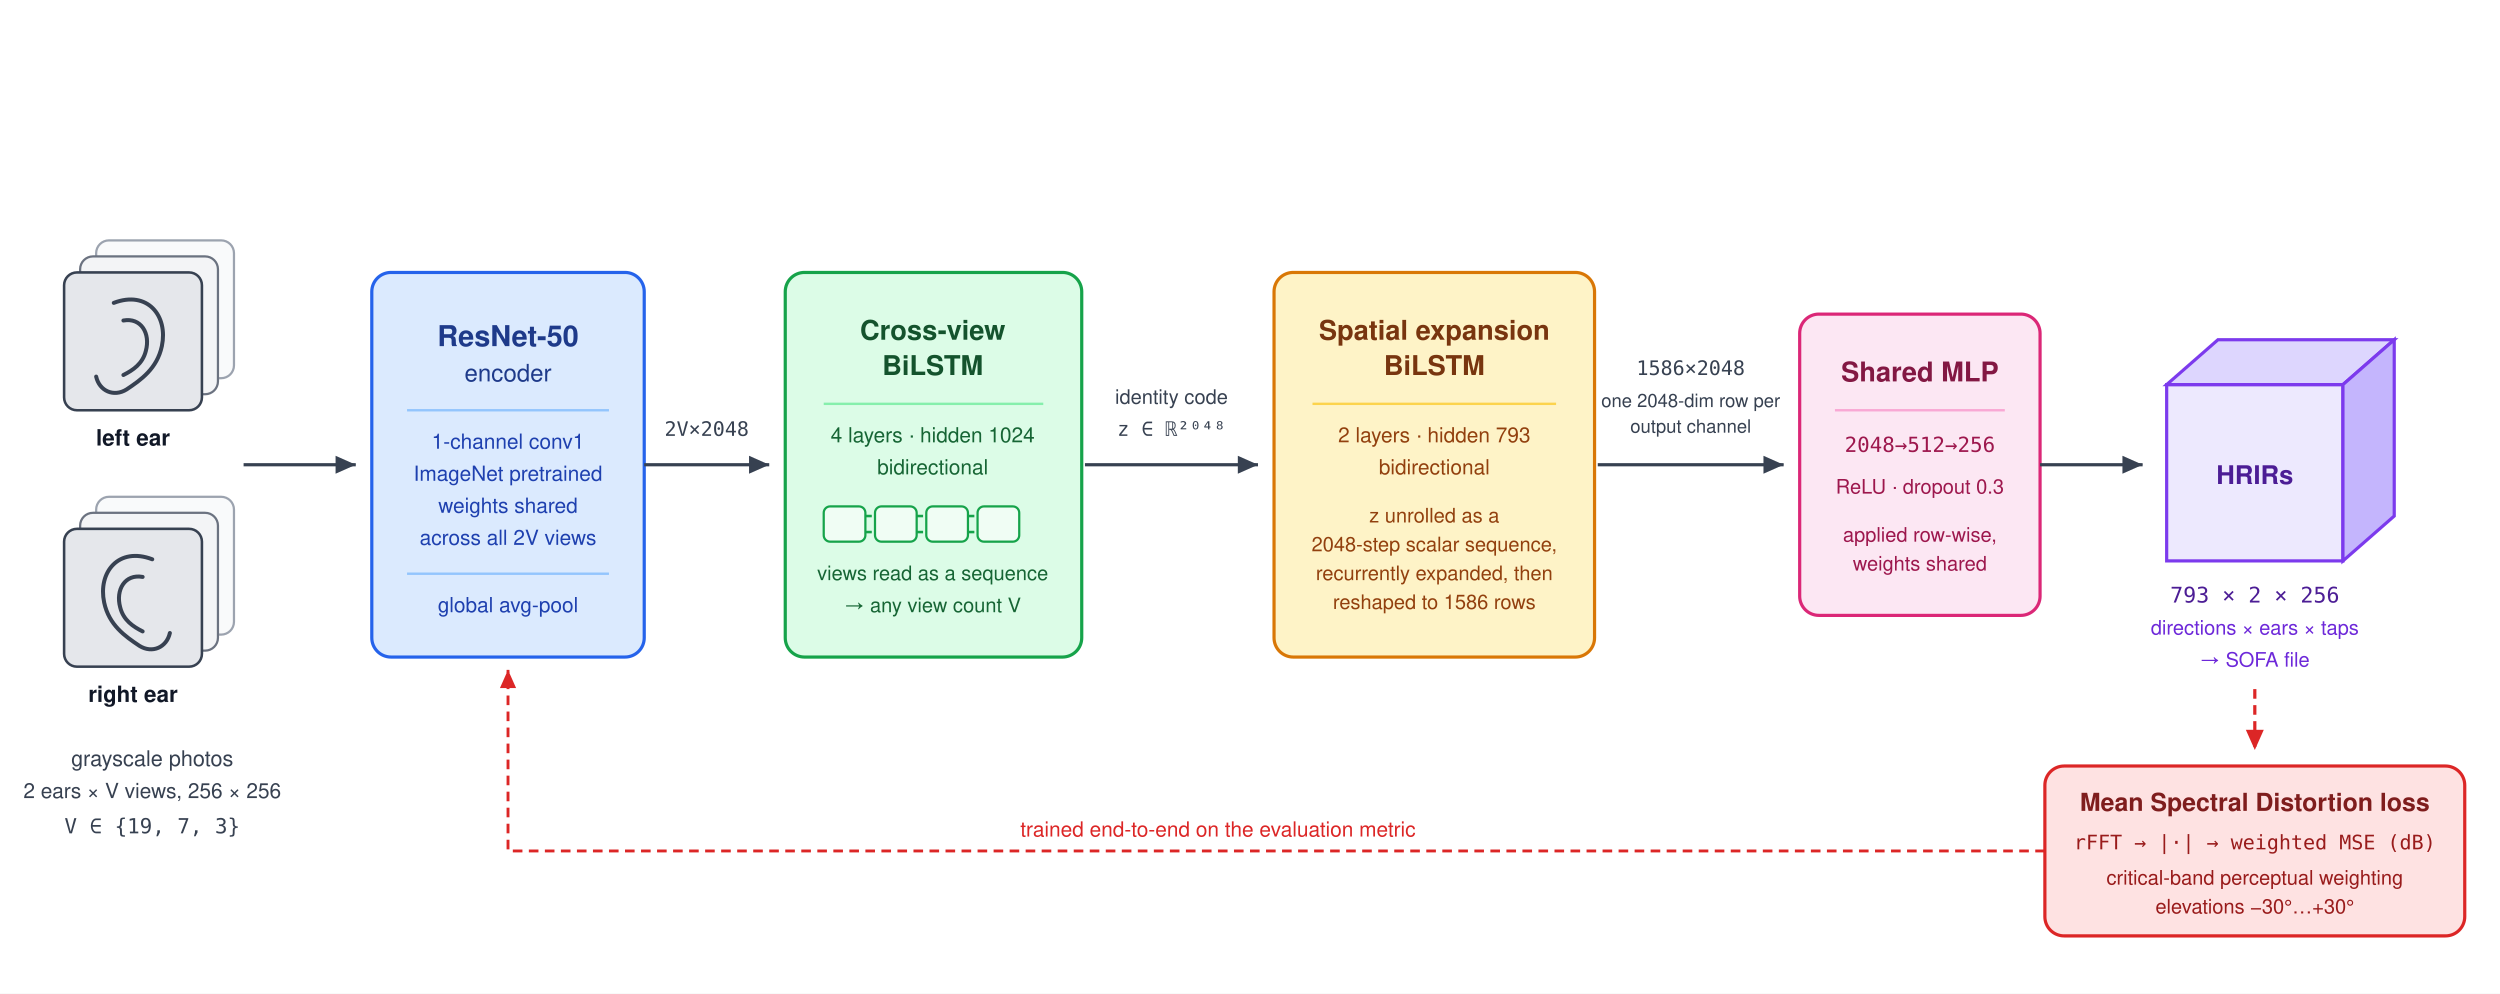
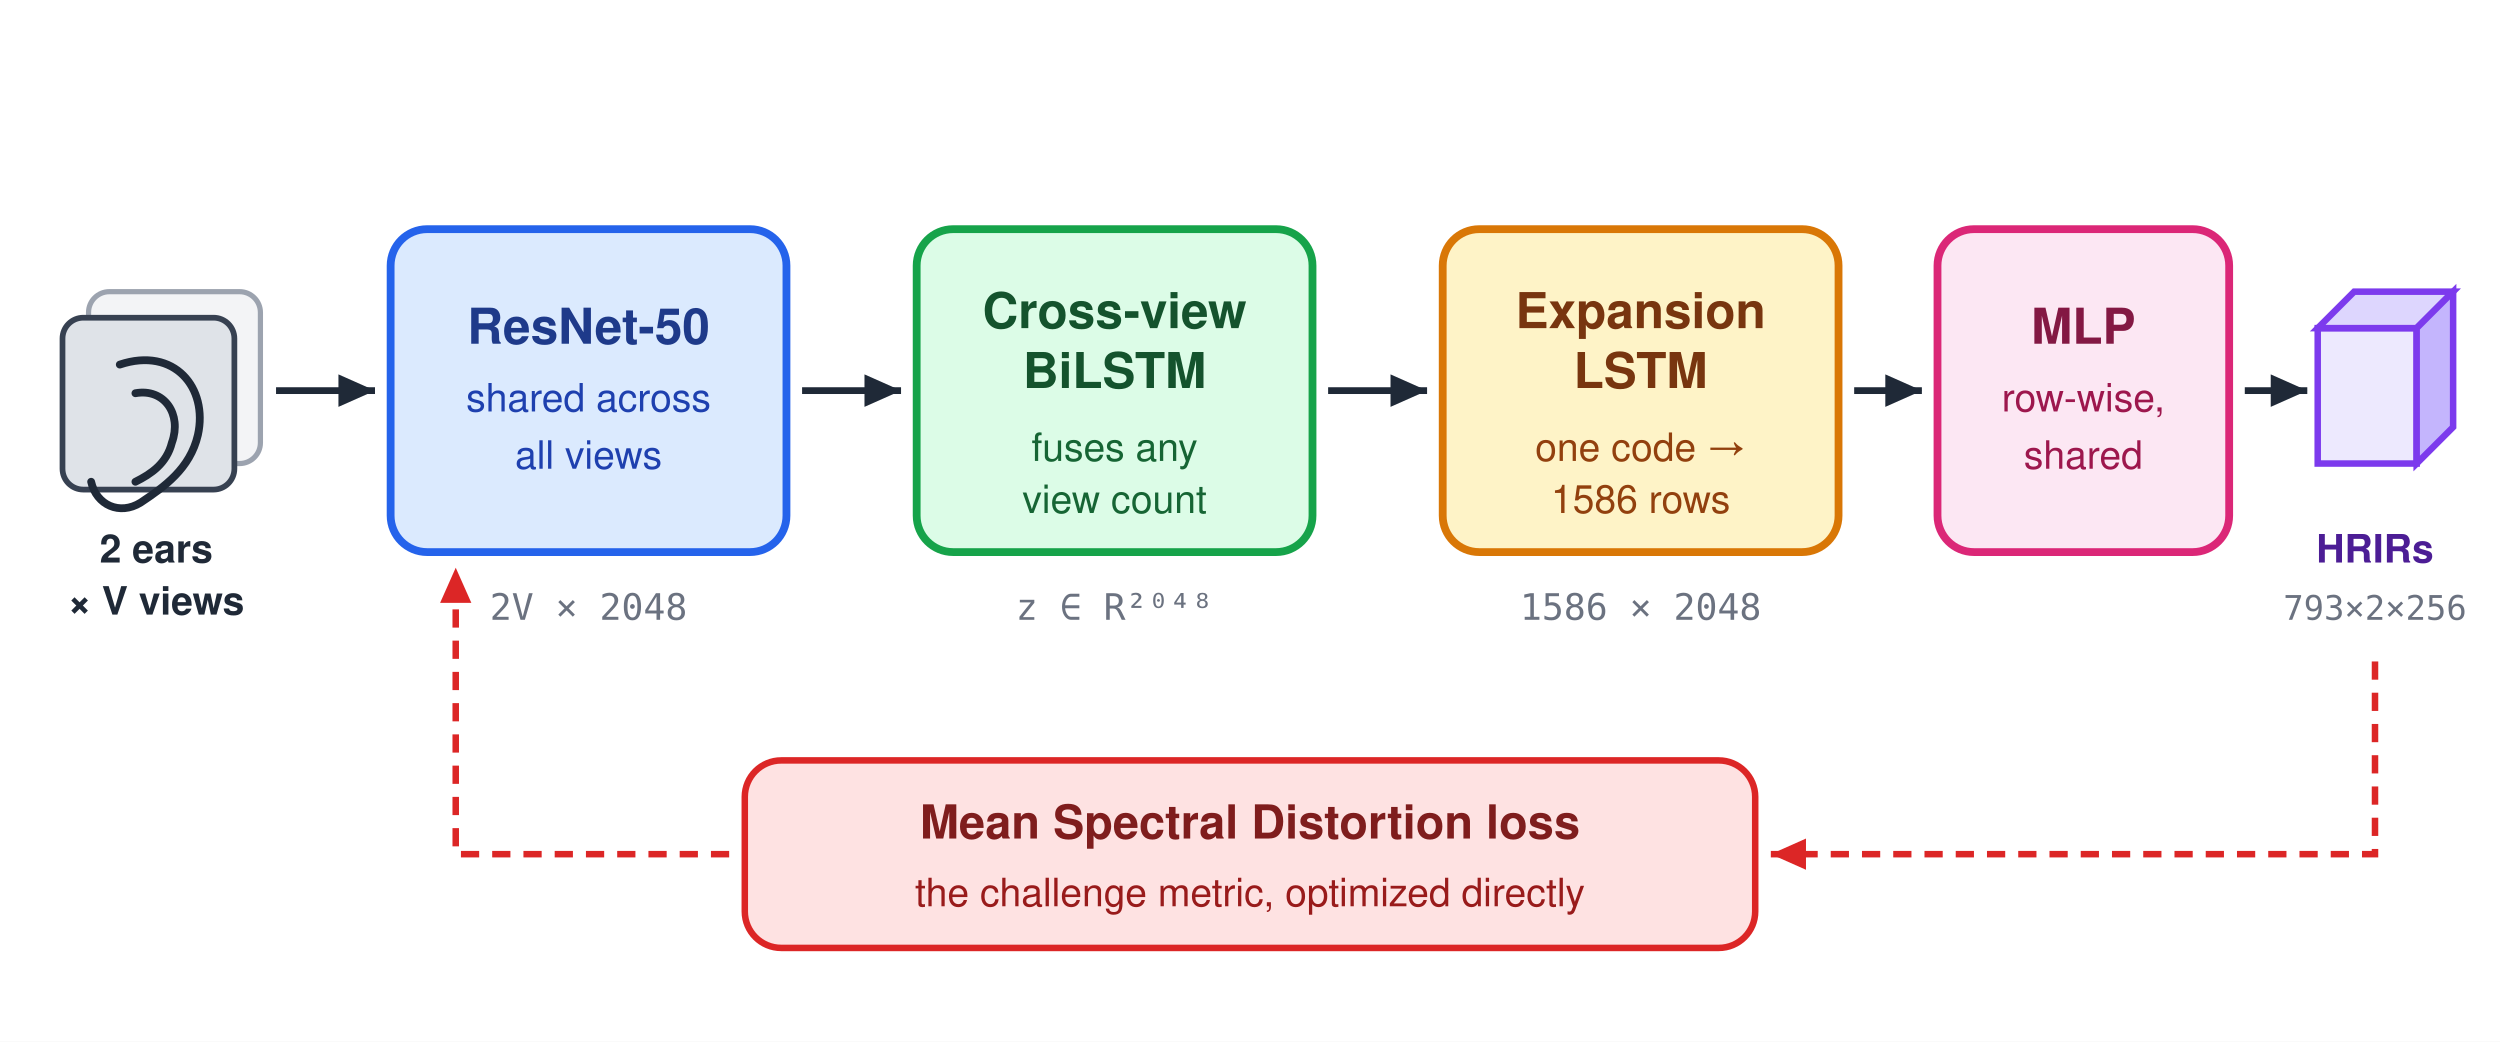
- <svg xmlns="http://www.w3.org/2000/svg" viewBox="0 0 1560 620" font-family="Helvetica, Arial, sans-serif">
+ <svg xmlns="http://www.w3.org/2000/svg" viewBox="0 0 960 400" font-family="-apple-system, BlinkMacSystemFont, Segoe UI, Helvetica, Arial, sans-serif" role="img" aria-label="Architecture: shared ResNet-50 encodes each view, a BiLSTM fuses them into one identity code, an expansion LSTM and shared MLP decode the full HRIR tensor, trained on the Mean Spectral Distortion metric.">
  <defs>
-     <marker id="arr" viewBox="0 0 10 10" refX="9" refY="5" markerWidth="7" markerHeight="7" orient="auto-start-reverse">
-       <path d="M 0 1 L 9 5 L 0 9 z" fill="#374151" />
+     <marker id="a2" viewBox="0 0 10 10" refX="9" refY="5" markerWidth="6" markerHeight="6" orient="auto-start-reverse">
+       <path d="M0 1 L9 5 L0 9 z" fill="#1F2937" />
    </marker>
-     <marker id="arrRed" viewBox="0 0 10 10" refX="9" refY="5" markerWidth="7" markerHeight="7" orient="auto-start-reverse">
-       <path d="M 0 1 L 9 5 L 0 9 z" fill="#DC2626" />
+     <marker id="a2r" viewBox="0 0 10 10" refX="9" refY="5" markerWidth="6" markerHeight="6" orient="auto-start-reverse">
+       <path d="M0 1 L9 5 L0 9 z" fill="#DC2626" />
    </marker>
  </defs>
-   <rect x="0" y="0" width="1560" height="620" fill="#ffffff" />
-   <g>
-     <rect x="60" y="150" width="86" height="86" rx="8" fill="#F9FAFB" stroke="#9CA3AF" stroke-width="1.4" />
-     <rect x="50" y="160" width="86" height="86" rx="8" fill="#F3F4F6" stroke="#6B7280" stroke-width="1.4" />
-     <rect x="40" y="170" width="86" height="86" rx="8" fill="#E5E7EB" stroke="#374151" stroke-width="1.6" />
-     <path d="M 71 189 C 92 181, 105 197, 101 216 C 98 230, 88 237, 79 243 C 71 248, 62 244, 60 235 M 77 200 C 88 198, 94 208, 91 219 C 89 227, 83 231, 77 234" fill="none" stroke="#374151" stroke-width="2.5" stroke-linecap="round" />
-     <text x="83" y="278" font-size="14" fill="#111827" text-anchor="middle" font-weight="bold">left ear</text>
-     <rect x="60" y="310" width="86" height="86" rx="8" fill="#F9FAFB" stroke="#9CA3AF" stroke-width="1.4" />
-     <rect x="50" y="320" width="86" height="86" rx="8" fill="#F3F4F6" stroke="#6B7280" stroke-width="1.4" />
-     <rect x="40" y="330" width="86" height="86" rx="8" fill="#E5E7EB" stroke="#374151" stroke-width="1.6" />
-     <path d="M 95 349 C 74 341, 61 357, 65 376 C 68 390, 78 397, 87 403 C 95 408, 104 404, 106 395 M 89 360 C 78 358, 72 368, 75 379 C 77 387, 83 391, 89 394" fill="none" stroke="#374151" stroke-width="2.5" stroke-linecap="round" />
-     <text x="83" y="438" font-size="14" fill="#111827" text-anchor="middle" font-weight="bold">right ear</text>
-     <text x="95" y="478" font-size="13.5" fill="#374151" text-anchor="middle">grayscale photos</text>
-     <text x="95" y="498" font-size="13" fill="#374151" text-anchor="middle">2 ears × V views, 256 × 256</text>
-     <text x="95" y="520" font-size="13" fill="#374151" text-anchor="middle" font-family="Menlo, Consolas, monospace">V ∈ {19, 7, 3}</text>
-   </g>
-   <line x1="152" y1="290" x2="222" y2="290" stroke="#374151" stroke-width="2" marker-end="url(#arr)" />
-   <g>
-     <rect x="232" y="170" width="170" height="240" rx="12" fill="#DBEAFE" stroke="#2563EB" stroke-width="2" />
-     <text x="317" y="216" font-size="18" fill="#1E3A8A" text-anchor="middle" font-weight="bold">ResNet-50</text>
-     <text x="317" y="238" font-size="15" fill="#1E3A8A" text-anchor="middle">encoder</text>
-     <line x1="254" y1="256" x2="380" y2="256" stroke="#93C5FD" stroke-width="1.5" />
-     <text x="317" y="280" font-size="13" fill="#1E40AF" text-anchor="middle">1-channel conv1</text>
-     <text x="317" y="300" font-size="13" fill="#1E40AF" text-anchor="middle">ImageNet pretrained</text>
-     <text x="317" y="320" font-size="13" fill="#1E40AF" text-anchor="middle">weights shared</text>
-     <text x="317" y="340" font-size="13" fill="#1E40AF" text-anchor="middle">across all 2V views</text>
-     <line x1="254" y1="358" x2="380" y2="358" stroke="#93C5FD" stroke-width="1.5" />
-     <text x="317" y="382" font-size="13" fill="#1E40AF" text-anchor="middle">global avg-pool</text>
-   </g>
-   <line x1="402" y1="290" x2="480" y2="290" stroke="#374151" stroke-width="2" marker-end="url(#arr)" />
-   <text x="441" y="272" font-size="12.5" fill="#374151" text-anchor="middle" font-family="Menlo, Consolas, monospace">2V×2048</text>
-   <g>
-     <rect x="490" y="170" width="185" height="240" rx="12" fill="#DCFCE7" stroke="#16A34A" stroke-width="2" />
-     <text x="582" y="212" font-size="17" fill="#14532D" text-anchor="middle" font-weight="bold">Cross-view</text>
-     <text x="582" y="234" font-size="17" fill="#14532D" text-anchor="middle" font-weight="bold">BiLSTM</text>
-     <line x1="514" y1="252" x2="651" y2="252" stroke="#86EFAC" stroke-width="1.5" />
-     <text x="582" y="276" font-size="13" fill="#166534" text-anchor="middle">4 layers · hidden 1024</text>
-     <text x="582" y="296" font-size="13" fill="#166534" text-anchor="middle">bidirectional</text>
-     <g stroke="#16A34A" stroke-width="1.4" fill="#F0FDF4">
-       <rect x="514" y="316" width="26" height="22" rx="4" />
-       <rect x="546" y="316" width="26" height="22" rx="4" />
-       <rect x="578" y="316" width="26" height="22" rx="4" />
-       <rect x="610" y="316" width="26" height="22" rx="4" />
-     </g>
-     <path d="M 540 322 h 4 M 572 322 h 4 M 604 322 h 4" stroke="#16A34A" stroke-width="1.6" />
-     <path d="M 540 332 h 4 M 572 332 h 4 M 604 332 h 4" stroke="#16A34A" stroke-width="1.6" />
-     <text x="582" y="362" font-size="12.5" fill="#166534" text-anchor="middle">views read as a sequence</text>
-     <text x="582" y="382" font-size="12.5" fill="#166534" text-anchor="middle">→ any view count V</text>
-   </g>
-   <line x1="677" y1="290" x2="785" y2="290" stroke="#374151" stroke-width="2" marker-end="url(#arr)" />
-   <text x="731" y="252" font-size="12.5" fill="#374151" text-anchor="middle">identity code</text>
-   <text x="731" y="272" font-size="12.5" fill="#374151" text-anchor="middle" font-family="Menlo, Consolas, monospace">z ∈ ℝ²⁰⁴⁸</text>
-   <g>
-     <rect x="795" y="170" width="200" height="240" rx="12" fill="#FEF3C7" stroke="#D97706" stroke-width="2" />
-     <text x="895" y="212" font-size="17" fill="#78350F" text-anchor="middle" font-weight="bold">Spatial expansion</text>
-     <text x="895" y="234" font-size="17" fill="#78350F" text-anchor="middle" font-weight="bold">BiLSTM</text>
-     <line x1="819" y1="252" x2="971" y2="252" stroke="#FCD34D" stroke-width="1.5" />
-     <text x="895" y="276" font-size="13" fill="#92400E" text-anchor="middle">2 layers · hidden 793</text>
-     <text x="895" y="296" font-size="13" fill="#92400E" text-anchor="middle">bidirectional</text>
-     <text x="895" y="326" font-size="12.5" fill="#92400E" text-anchor="middle">z unrolled as a</text>
-     <text x="895" y="344" font-size="12.5" fill="#92400E" text-anchor="middle">2048-step scalar sequence,</text>
-     <text x="895" y="362" font-size="12.5" fill="#92400E" text-anchor="middle">recurrently expanded, then</text>
-     <text x="895" y="380" font-size="12.5" fill="#92400E" text-anchor="middle">reshaped to 1586 rows</text>
-   </g>
-   <line x1="997" y1="290" x2="1113" y2="290" stroke="#374151" stroke-width="2" marker-end="url(#arr)" />
-   <text x="1055" y="234" font-size="12.5" fill="#374151" text-anchor="middle" font-family="Menlo, Consolas, monospace">1586×2048</text>
-   <text x="1055" y="254" font-size="11.5" fill="#374151" text-anchor="middle">one 2048-dim row per</text>
-   <text x="1055" y="270" font-size="11.5" fill="#374151" text-anchor="middle">output channel</text>
-   <g>
-     <rect x="1123" y="196" width="150" height="188" rx="12" fill="#FCE7F3" stroke="#DB2777" stroke-width="2" />
-     <text x="1198" y="238" font-size="17" fill="#831843" text-anchor="middle" font-weight="bold">Shared MLP</text>
-     <line x1="1145" y1="256" x2="1251" y2="256" stroke="#F9A8D4" stroke-width="1.5" />
-     <text x="1198" y="282" font-size="13" fill="#9D174D" text-anchor="middle" font-family="Menlo, Consolas, monospace">2048→512→256</text>
-     <text x="1198" y="308" font-size="12.5" fill="#9D174D" text-anchor="middle">ReLU · dropout 0.3</text>
-     <text x="1198" y="338" font-size="12.5" fill="#9D174D" text-anchor="middle">applied row-wise,</text>
-     <text x="1198" y="356" font-size="12.5" fill="#9D174D" text-anchor="middle">weights shared</text>
-   </g>
-   <line x1="1273" y1="290" x2="1337" y2="290" stroke="#374151" stroke-width="2" marker-end="url(#arr)" />
-   <g>
-     <polygon points="1352,240 1462,240 1462,350 1352,350" fill="#EDE9FE" stroke="#7C3AED" stroke-width="2" />
-     <polygon points="1352,240 1384,212 1494,212 1462,240" fill="#DDD6FE" stroke="#7C3AED" stroke-width="2" />
-     <polygon points="1462,240 1494,212 1494,322 1462,350" fill="#C4B5FD" stroke="#7C3AED" stroke-width="2" />
-     <text x="1407" y="302" font-size="16" fill="#4C1D95" text-anchor="middle" font-weight="bold">HRIRs</text>
-     <text x="1407" y="376" font-size="13.5" fill="#4C1D95" text-anchor="middle" font-family="Menlo, Consolas, monospace">793 × 2 × 256</text>
-     <text x="1407" y="396" font-size="12.5" fill="#6D28D9" text-anchor="middle">directions × ears × taps</text>
-     <text x="1407" y="416" font-size="12.5" fill="#6D28D9" text-anchor="middle">→ SOFA file</text>
-   </g>
-   <g>
-     <path d="M 1407 430 L 1407 468" stroke="#DC2626" stroke-width="2" stroke-dasharray="6 4" marker-end="url(#arrRed)" />
-     <rect x="1276" y="478" width="262" height="106" rx="12" fill="#FEE2E2" stroke="#DC2626" stroke-width="2" />
-     <text x="1407" y="506" font-size="15.5" fill="#7F1D1D" text-anchor="middle" font-weight="bold">Mean Spectral Distortion loss</text>
-     <text x="1407" y="530" font-size="12.5" fill="#991B1B" text-anchor="middle" font-family="Menlo, Consolas, monospace">rFFT → |·| → weighted MSE (dB)</text>
-     <text x="1407" y="552" font-size="12.5" fill="#991B1B" text-anchor="middle">critical-band perceptual weighting</text>
-     <text x="1407" y="570" font-size="12.5" fill="#991B1B" text-anchor="middle">elevations −30°…+30°</text>
-     <path d="M 1276 531 L 317 531 L 317 418" stroke="#DC2626" stroke-width="1.8" stroke-dasharray="6 4" marker-end="url(#arrRed)" fill="none" />
-     <text x="760" y="522" font-size="13" fill="#DC2626" text-anchor="middle">trained end-to-end on the evaluation metric</text>
-   </g>
+   <rect width="960" height="400" fill="#ffffff" />
+   <rect x="34" y="112" width="66" height="66" rx="8" fill="#F3F4F6" stroke="#9CA3AF" stroke-width="2" />
+   <rect x="24" y="122" width="66" height="66" rx="8" fill="#DFE3E8" stroke="#374151" stroke-width="2.2" />
+   <path d="M46 140 C67 133, 80 149, 76 167 C73 180, 63 187, 54 193 C46 198, 37 194, 35 185            M52 151 C63 149, 70 159, 66 170 C64 178, 58 182, 52 185" fill="none" stroke="#1F2937" stroke-width="3" stroke-linecap="round" />
+   <text x="60" y="216" font-size="15" font-weight="600" fill="#1F2937" text-anchor="middle">2 ears</text>
+   <text x="60" y="236" font-size="15" font-weight="600" fill="#1F2937" text-anchor="middle">× V views</text>
+   <line x1="106" y1="150" x2="144" y2="150" stroke="#1F2937" stroke-width="2.6" marker-end="url(#a2)" />
+   <rect x="150" y="88" width="152" height="124" rx="14" fill="#DBEAFE" stroke="#2563EB" stroke-width="3" />
+   <text x="226" y="132" font-size="19" font-weight="700" fill="#1E3A8A" text-anchor="middle">ResNet-50</text>
+   <text x="226" y="158" font-size="15" fill="#1E40AF" text-anchor="middle">shared across</text>
+   <text x="226" y="180" font-size="15" fill="#1E40AF" text-anchor="middle">all views</text>
+   <text x="226" y="238" font-size="14" fill="#6B7280" text-anchor="middle" font-family="ui-monospace, Menlo, monospace">2V × 2048</text>
+   <line x1="308" y1="150" x2="346" y2="150" stroke="#1F2937" stroke-width="2.6" marker-end="url(#a2)" />
+   <rect x="352" y="88" width="152" height="124" rx="14" fill="#DCFCE7" stroke="#16A34A" stroke-width="3" />
+   <text x="428" y="126" font-size="19" font-weight="700" fill="#14532D" text-anchor="middle">Cross-view</text>
+   <text x="428" y="149" font-size="19" font-weight="700" fill="#14532D" text-anchor="middle">BiLSTM</text>
+   <text x="428" y="177" font-size="15" fill="#166534" text-anchor="middle">fuses any</text>
+   <text x="428" y="197" font-size="15" fill="#166534" text-anchor="middle">view count</text>
+   <text x="428" y="238" font-size="14" fill="#6B7280" text-anchor="middle" font-family="ui-monospace, Menlo, monospace">z ∈ R²⁰⁴⁸</text>
+   <line x1="510" y1="150" x2="548" y2="150" stroke="#1F2937" stroke-width="2.6" marker-end="url(#a2)" />
+   <rect x="554" y="88" width="152" height="124" rx="14" fill="#FEF3C7" stroke="#D97706" stroke-width="3" />
+   <text x="630" y="126" font-size="19" font-weight="700" fill="#78350F" text-anchor="middle">Expansion</text>
+   <text x="630" y="149" font-size="19" font-weight="700" fill="#78350F" text-anchor="middle">LSTM</text>
+   <text x="630" y="177" font-size="15" fill="#92400E" text-anchor="middle">one code →</text>
+   <text x="630" y="197" font-size="15" fill="#92400E" text-anchor="middle">1586 rows</text>
+   <text x="630" y="238" font-size="14" fill="#6B7280" text-anchor="middle" font-family="ui-monospace, Menlo, monospace">1586 × 2048</text>
+   <line x1="712" y1="150" x2="738" y2="150" stroke="#1F2937" stroke-width="2.6" marker-end="url(#a2)" />
+   <rect x="744" y="88" width="112" height="124" rx="14" fill="#FCE7F3" stroke="#DB2777" stroke-width="3" />
+   <text x="800" y="132" font-size="19" font-weight="700" fill="#831843" text-anchor="middle">MLP</text>
+   <text x="800" y="158" font-size="15" fill="#9D174D" text-anchor="middle">row-wise,</text>
+   <text x="800" y="180" font-size="15" fill="#9D174D" text-anchor="middle">shared</text>
+   <line x1="862" y1="150" x2="886" y2="150" stroke="#1F2937" stroke-width="2.6" marker-end="url(#a2)" />
+   <polygon points="890,126 928,126 928,178 890,178" fill="#EDE9FE" stroke="#7C3AED" stroke-width="2.5" />
+   <polygon points="890,126 904,112 942,112 928,126" fill="#DDD6FE" stroke="#7C3AED" stroke-width="2.5" />
+   <polygon points="928,126 942,112 942,164 928,178" fill="#C4B5FD" stroke="#7C3AED" stroke-width="2.5" />
+   <text x="912" y="216" font-size="15" font-weight="600" fill="#4C1D95" text-anchor="middle">HRIRs</text>
+   <text x="912" y="238" font-size="13" fill="#6B7280" text-anchor="middle" font-family="ui-monospace, Menlo, monospace">793×2×256</text>
+   <rect x="286" y="292" width="388" height="72" rx="14" fill="#FEE2E2" stroke="#DC2626" stroke-width="2.5" />
+   <text x="480" y="322" font-size="18" font-weight="700" fill="#7F1D1D" text-anchor="middle">Mean Spectral Distortion loss</text>
+   <text x="480" y="348" font-size="15" fill="#991B1B" text-anchor="middle">the challenge metric, optimized directly</text>
+   <path d="M912 254 L912 328 L680 328" fill="none" stroke="#DC2626" stroke-width="2.5" stroke-dasharray="7 5" marker-end="url(#a2r)" />
+   <path d="M280 328 L175 328 L175 218" fill="none" stroke="#DC2626" stroke-width="2.5" stroke-dasharray="7 5" marker-end="url(#a2r)" />
</svg>
